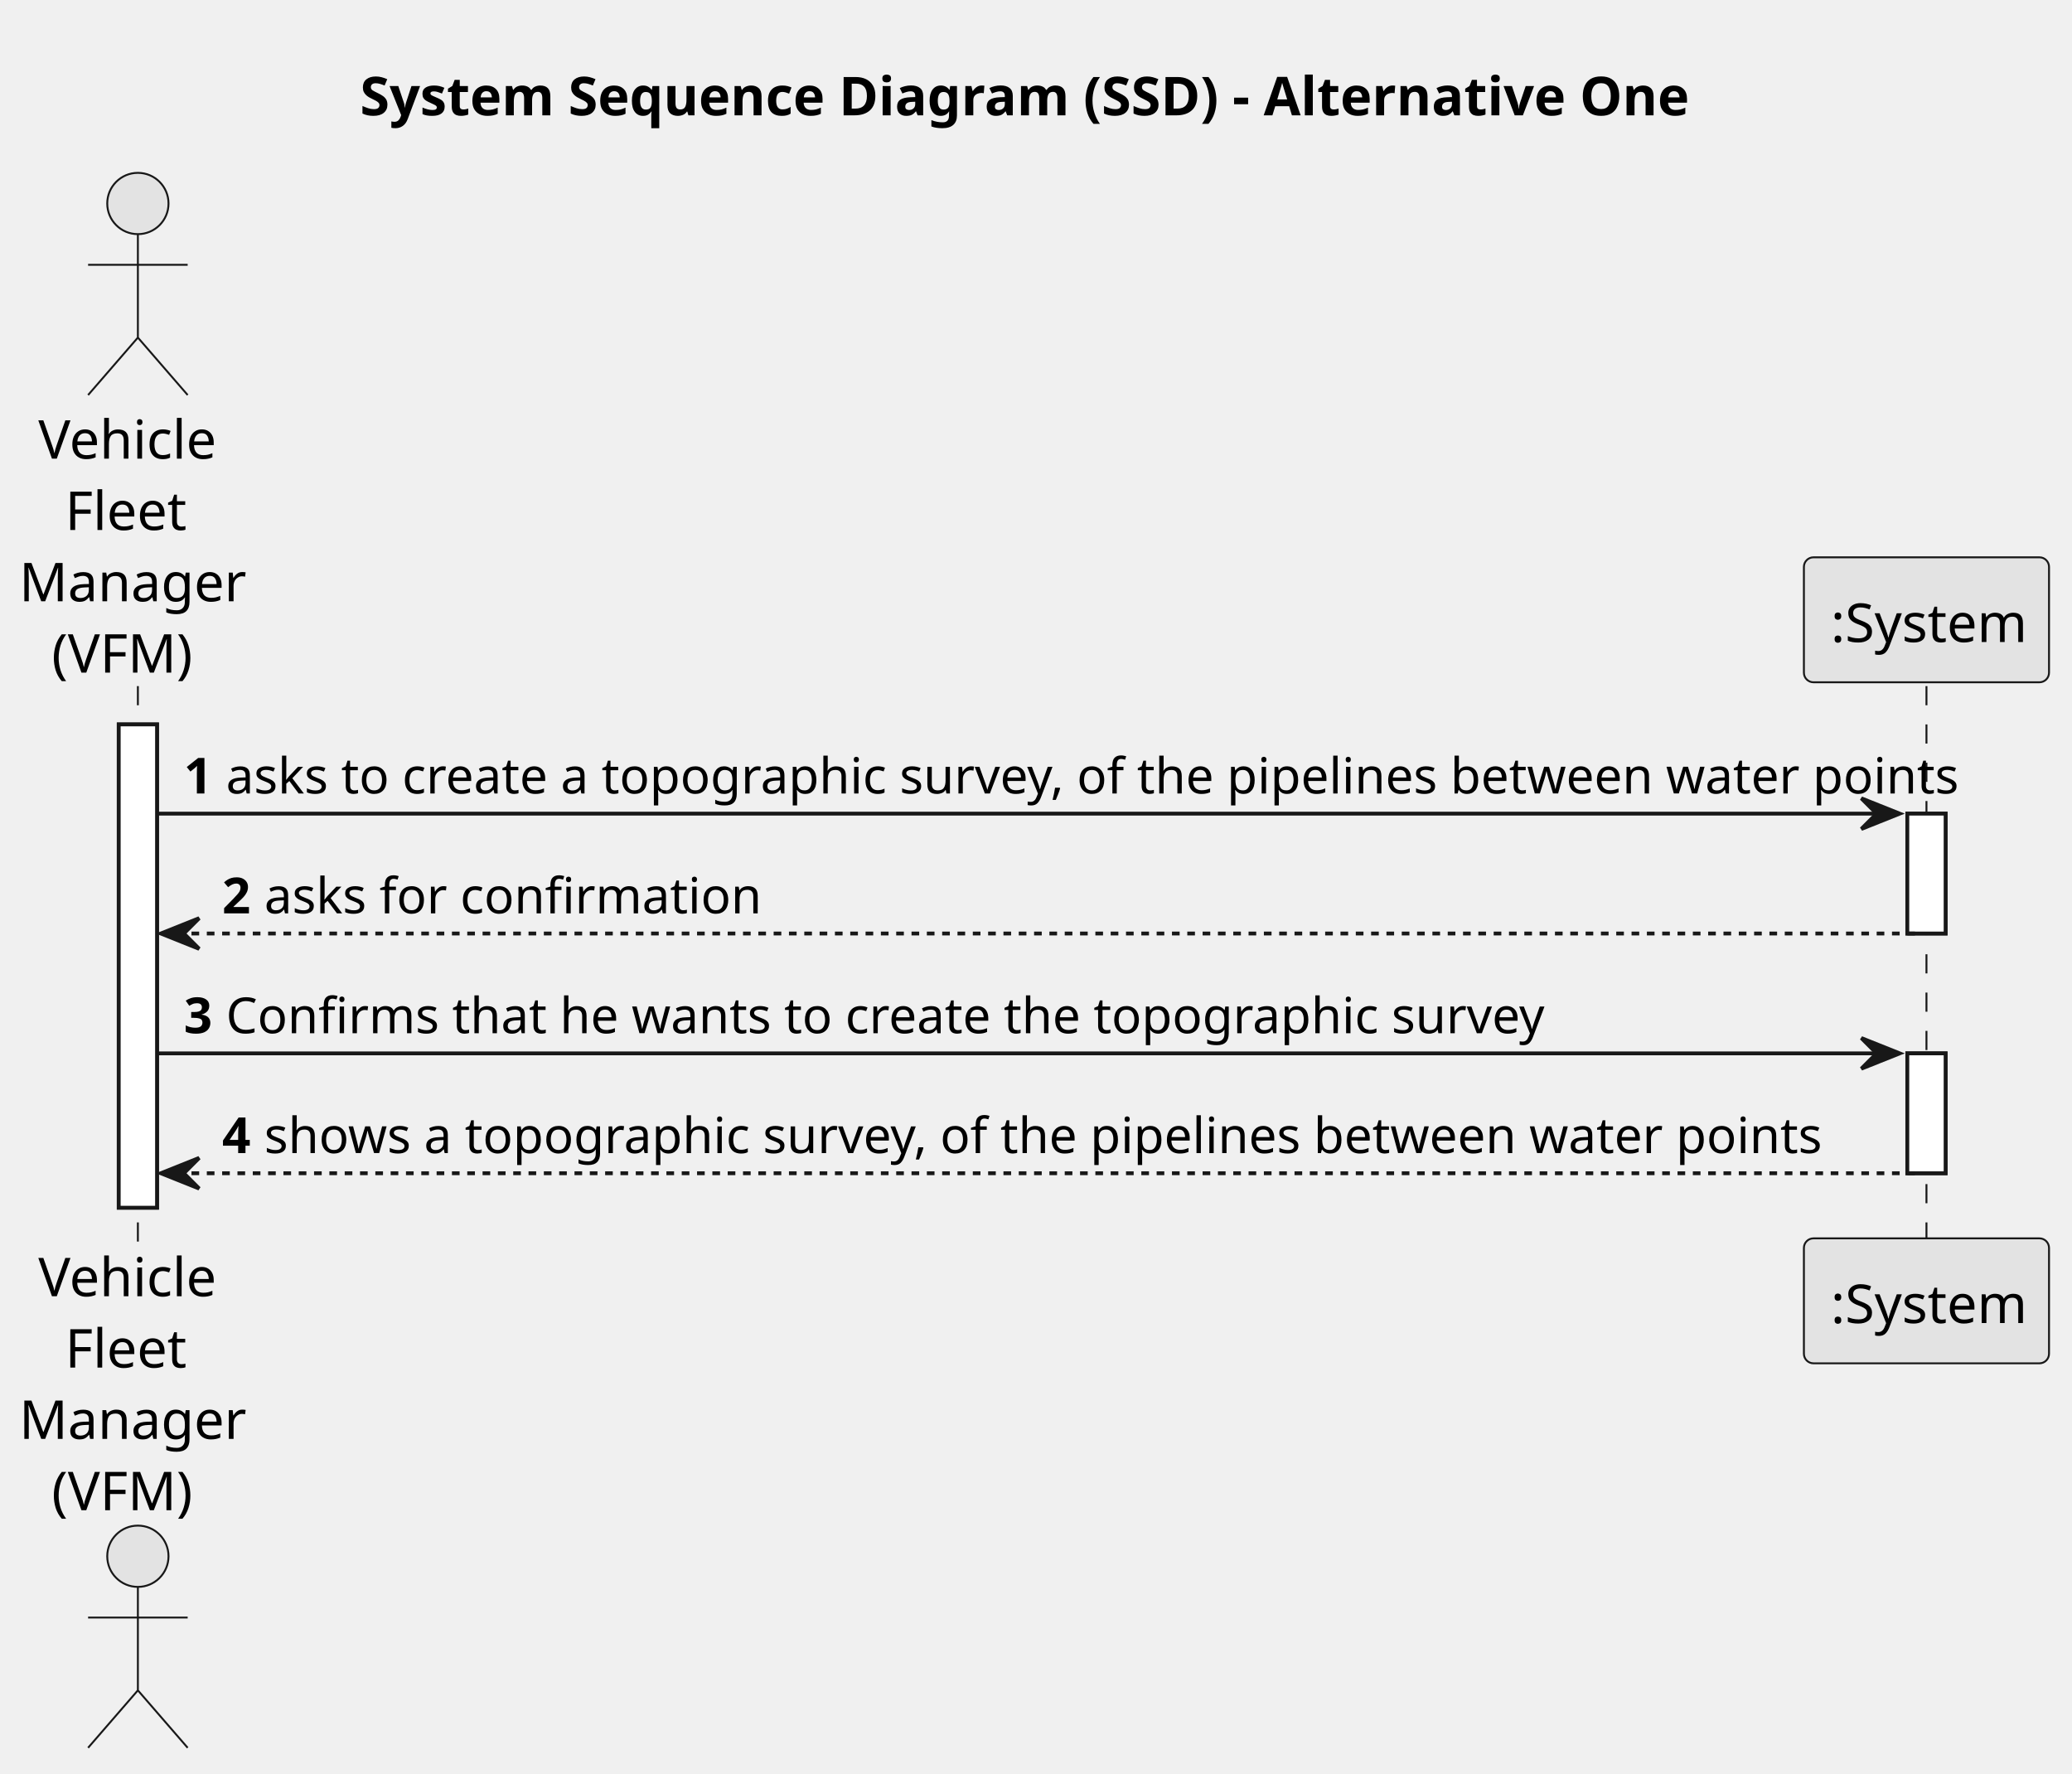
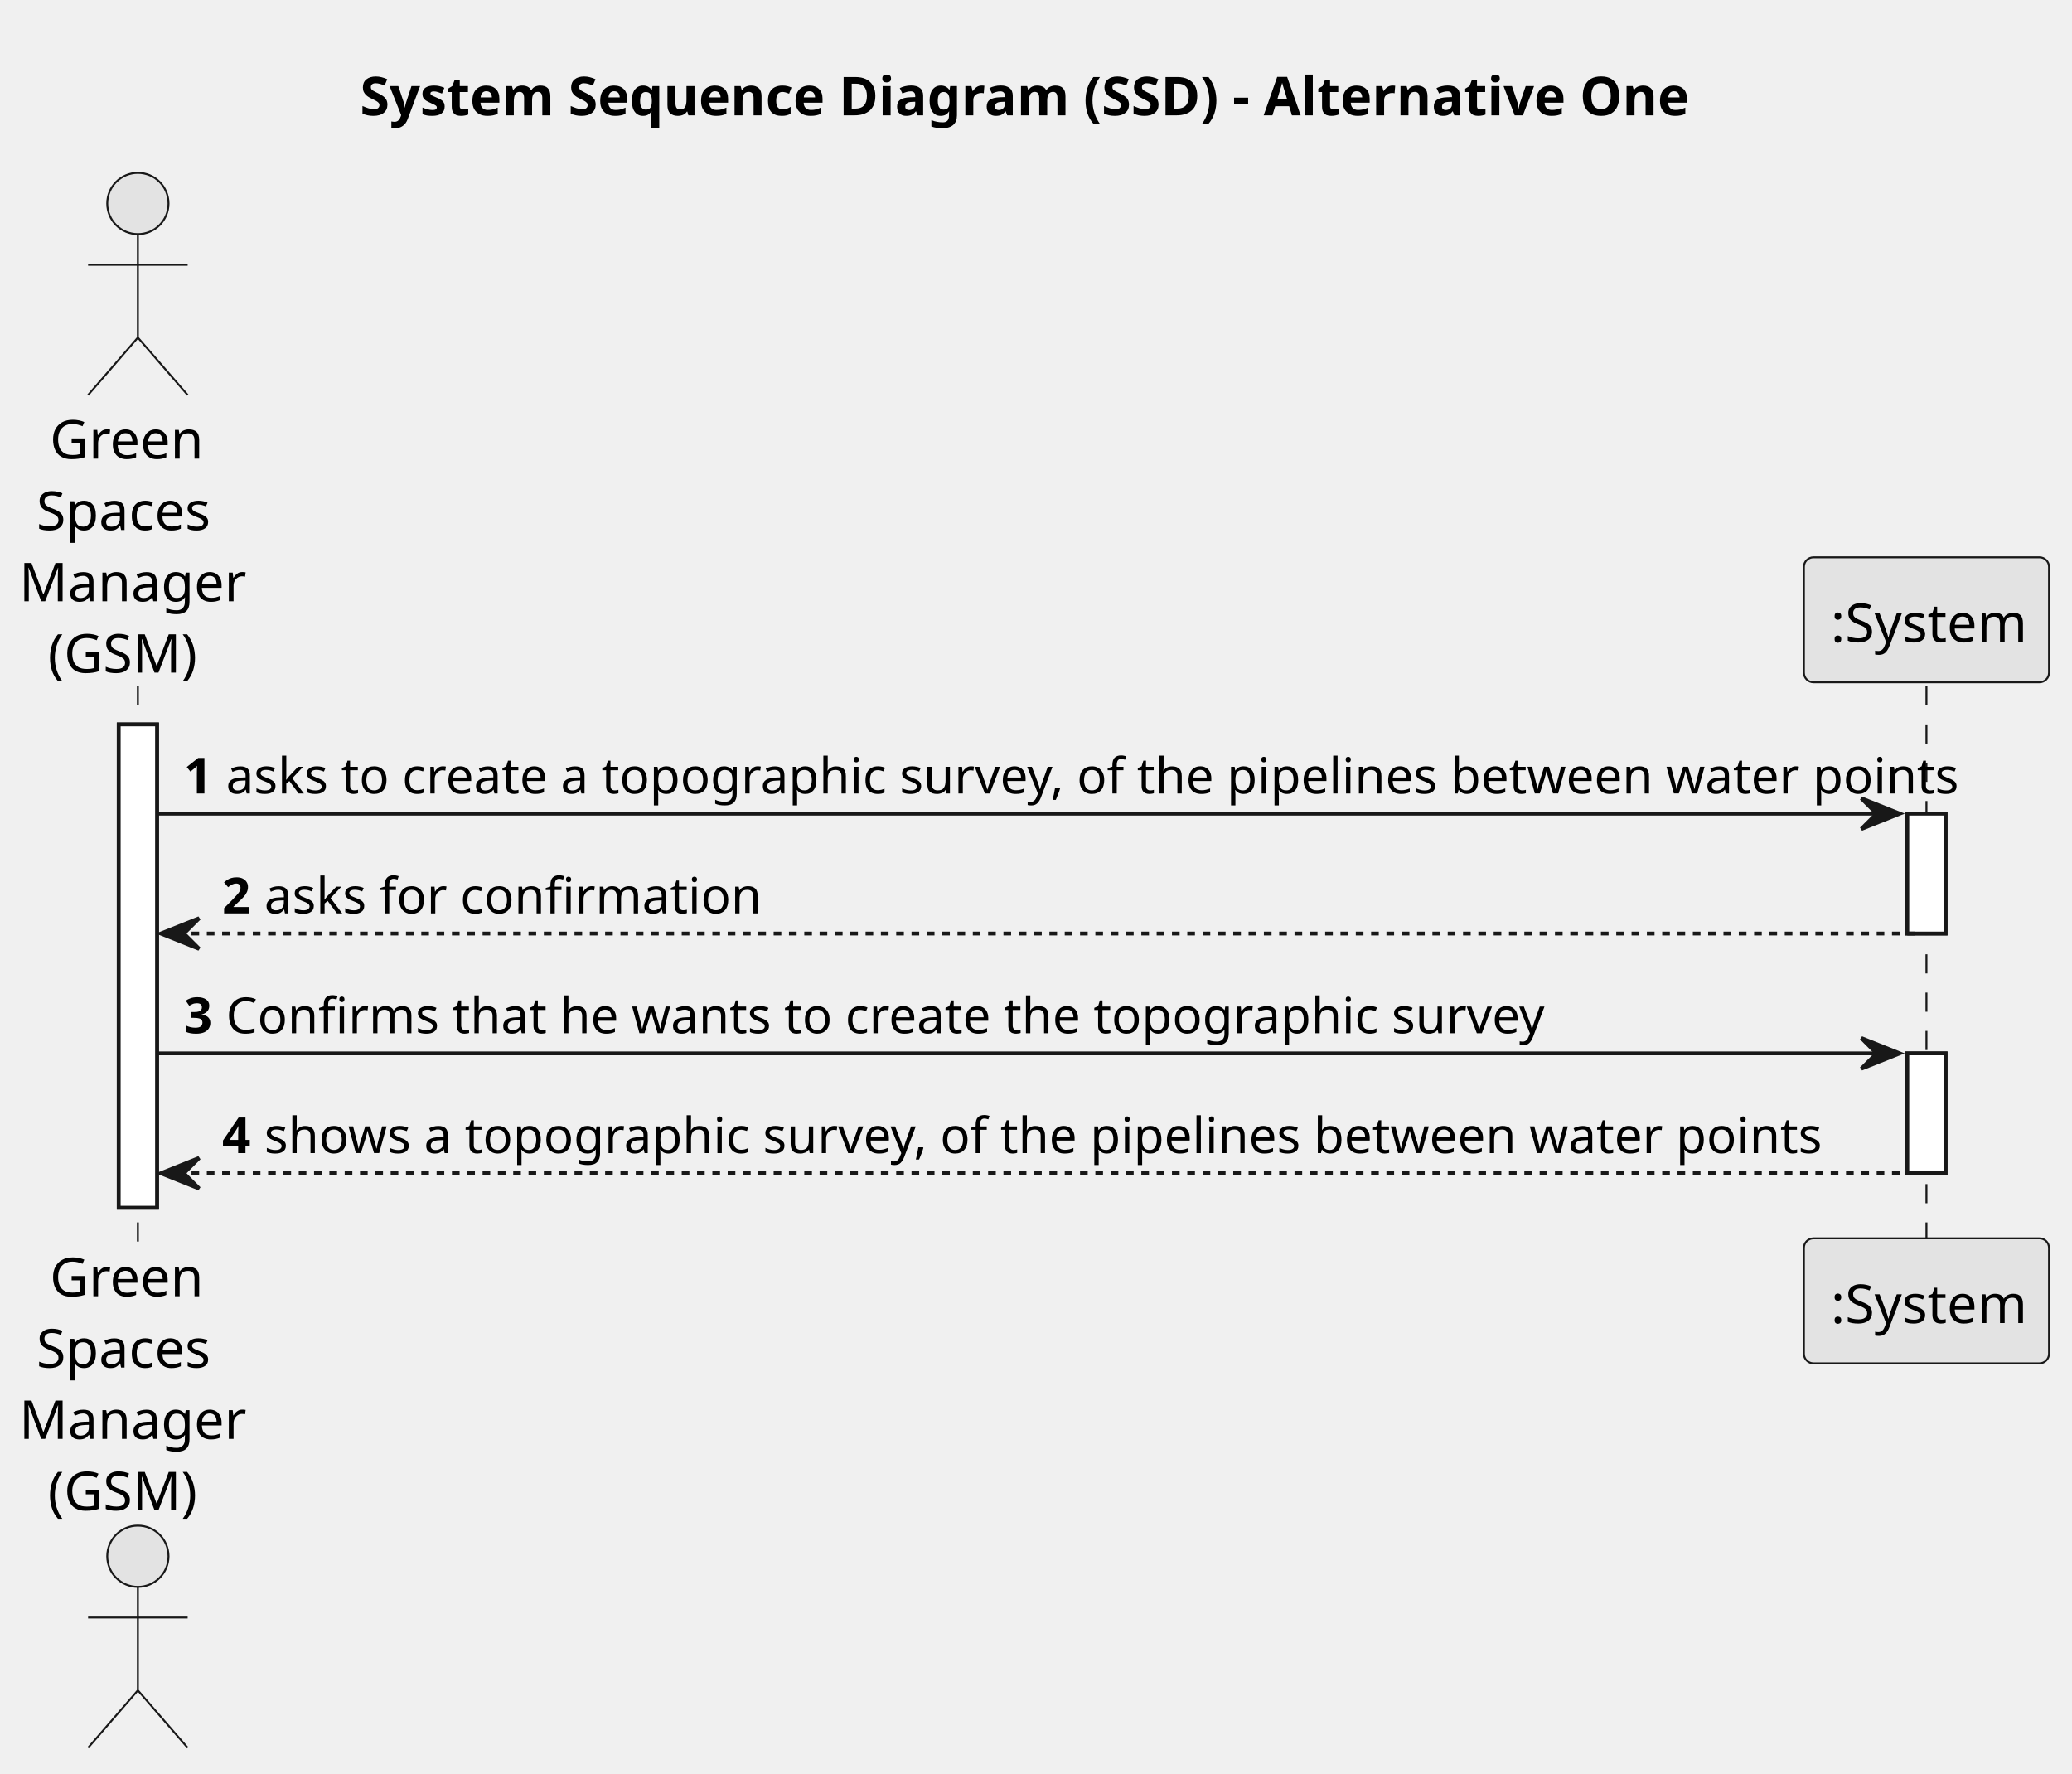
<svg xmlns="http://www.w3.org/2000/svg" contentStyleType="text/css" height="463px" preserveAspectRatio="none" style="width:541px;height:463px;background:#FFFFFF;" version="1.1" viewBox="0 0 541 463" width="541px" zoomAndPan="magnify">
  <defs />
  <g>
    <text fill="#000000" font-family="sans-serif" font-size="14" font-weight="bold" lengthAdjust="spacing" textLength="351" x="94" y="30.107">System Sequence Diagram (SSD) - Alternative One</text>
    <rect fill="#FFFFFF" height="126.164" style="stroke:#181818;stroke-width:1.0;" width="10" x="31" y="189.106" />
    <rect fill="#FFFFFF" height="31.291" style="stroke:#181818;stroke-width:1.0;" width="10" x="498" y="212.397" />
    <rect fill="#FFFFFF" height="31.291" style="stroke:#181818;stroke-width:1.0;" width="10" x="498" y="274.978" />
    <line style="stroke:#181818;stroke-width:0.5;stroke-dasharray:5.0,5.0;" x1="36" x2="36" y1="179.106" y2="324.269" />
    <line style="stroke:#181818;stroke-width:0.5;stroke-dasharray:5.0,5.0;" x1="503" x2="503" y1="179.106" y2="324.269" />
-     <text fill="#000000" font-family="sans-serif" font-size="14" lengthAdjust="spacing" textLength="46" x="10" y="119.728">Vehicle</text>
-     <text fill="#000000" font-family="sans-serif" font-size="14" lengthAdjust="spacing" textLength="32" x="17" y="138.35">Fleet</text>
+     <text fill="#000000" font-family="sans-serif" font-size="14" lengthAdjust="spacing" textLength="40" x="13" y="119.728">Green</text>
+     <text fill="#000000" font-family="sans-serif" font-size="14" lengthAdjust="spacing" textLength="47" x="9.5" y="138.35">Spaces</text>
    <text fill="#000000" font-family="sans-serif" font-size="14" lengthAdjust="spacing" textLength="56" x="5" y="156.971">Manager</text>
-     <text fill="#000000" font-family="sans-serif" font-size="14" lengthAdjust="spacing" textLength="39" x="13.5" y="175.592">(VFM)</text>
+     <text fill="#000000" font-family="sans-serif" font-size="14" lengthAdjust="spacing" textLength="41" x="12.5" y="175.592">(GSM)</text>
    <ellipse cx="36" cy="53.121" fill="#E3E3E3" rx="8" ry="8" style="stroke:#181818;stroke-width:0.5;" />
    <path d="M36,61.121 L36,88.121 M23,69.121 L49,69.121 M36,88.121 L23,103.121 M36,88.121 L49,103.121 " fill="none" style="stroke:#181818;stroke-width:0.5;" />
-     <text fill="#000000" font-family="sans-serif" font-size="14" lengthAdjust="spacing" textLength="46" x="10" y="338.377">Vehicle</text>
-     <text fill="#000000" font-family="sans-serif" font-size="14" lengthAdjust="spacing" textLength="32" x="17" y="356.998">Fleet</text>
+     <text fill="#000000" font-family="sans-serif" font-size="14" lengthAdjust="spacing" textLength="40" x="13" y="338.377">Green</text>
+     <text fill="#000000" font-family="sans-serif" font-size="14" lengthAdjust="spacing" textLength="47" x="9.5" y="356.998">Spaces</text>
    <text fill="#000000" font-family="sans-serif" font-size="14" lengthAdjust="spacing" textLength="56" x="5" y="375.619">Manager</text>
-     <text fill="#000000" font-family="sans-serif" font-size="14" lengthAdjust="spacing" textLength="39" x="13.5" y="394.24">(VFM)</text>
+     <text fill="#000000" font-family="sans-serif" font-size="14" lengthAdjust="spacing" textLength="41" x="12.5" y="394.24">(GSM)</text>
    <ellipse cx="36" cy="406.254" fill="#E3E3E3" rx="8" ry="8" style="stroke:#181818;stroke-width:0.5;" />
    <path d="M36,414.254 L36,441.254 M23,422.254 L49,422.254 M36,441.254 L23,456.254 M36,441.254 L49,456.254 " fill="none" style="stroke:#181818;stroke-width:0.5;" />
    <rect fill="#E3E3E3" height="32.621" rx="2.5" ry="2.5" style="stroke:#181818;stroke-width:0.5;" width="64" x="471" y="145.484" />
    <text fill="#000000" font-family="sans-serif" font-size="14" lengthAdjust="spacing" textLength="50" x="478" y="167.592">:System</text>
    <rect fill="#E3E3E3" height="32.621" rx="2.5" ry="2.5" style="stroke:#181818;stroke-width:0.5;" width="64" x="471" y="323.269" />
    <text fill="#000000" font-family="sans-serif" font-size="14" lengthAdjust="spacing" textLength="50" x="478" y="345.377">:System</text>
    <rect fill="#FFFFFF" height="126.164" style="stroke:#181818;stroke-width:1.0;" width="10" x="31" y="189.106" />
    <rect fill="#FFFFFF" height="31.291" style="stroke:#181818;stroke-width:1.0;" width="10" x="498" y="212.397" />
    <rect fill="#FFFFFF" height="31.291" style="stroke:#181818;stroke-width:1.0;" width="10" x="498" y="274.978" />
    <polygon fill="#181818" points="486,208.397,496,212.397,486,216.397,490,212.397" style="stroke:#181818;stroke-width:1.0;" />
    <line style="stroke:#181818;stroke-width:1.0;" x1="41" x2="492" y1="212.397" y2="212.397" />
    <text fill="#000000" font-family="sans-serif" font-size="13" font-weight="bold" lengthAdjust="spacing" textLength="7" x="48" y="207.134">1</text>
    <text fill="#000000" font-family="sans-serif" font-size="13" lengthAdjust="spacing" textLength="427" x="59" y="207.134">asks to create a topographic survey, of the pipelines between water points</text>
    <polygon fill="#181818" points="52,239.688,42,243.688,52,247.688,48,243.688" style="stroke:#181818;stroke-width:1.0;" />
    <line style="stroke:#181818;stroke-width:1.0;stroke-dasharray:2.0,2.0;" x1="46" x2="502" y1="243.688" y2="243.688" />
    <text fill="#000000" font-family="sans-serif" font-size="13" font-weight="bold" lengthAdjust="spacing" textLength="7" x="58" y="238.425">2</text>
    <text fill="#000000" font-family="sans-serif" font-size="13" lengthAdjust="spacing" textLength="120" x="69" y="238.425">asks for confirmation</text>
    <polygon fill="#181818" points="486,270.978,496,274.978,486,278.978,490,274.978" style="stroke:#181818;stroke-width:1.0;" />
    <line style="stroke:#181818;stroke-width:1.0;" x1="41" x2="492" y1="274.978" y2="274.978" />
    <text fill="#000000" font-family="sans-serif" font-size="13" font-weight="bold" lengthAdjust="spacing" textLength="7" x="48" y="269.716">3</text>
    <text fill="#000000" font-family="sans-serif" font-size="13" lengthAdjust="spacing" textLength="322" x="59" y="269.716">Confirms that he wants to create the topographic survey</text>
    <polygon fill="#181818" points="52,302.269,42,306.269,52,310.269,48,306.269" style="stroke:#181818;stroke-width:1.0;" />
    <line style="stroke:#181818;stroke-width:1.0;stroke-dasharray:2.0,2.0;" x1="46" x2="502" y1="306.269" y2="306.269" />
    <text fill="#000000" font-family="sans-serif" font-size="13" font-weight="bold" lengthAdjust="spacing" textLength="7" x="58" y="301.007">4</text>
    <text fill="#000000" font-family="sans-serif" font-size="13" lengthAdjust="spacing" textLength="381" x="69" y="301.007">shows a topographic survey, of the pipelines between water points</text>
  </g>
</svg>
